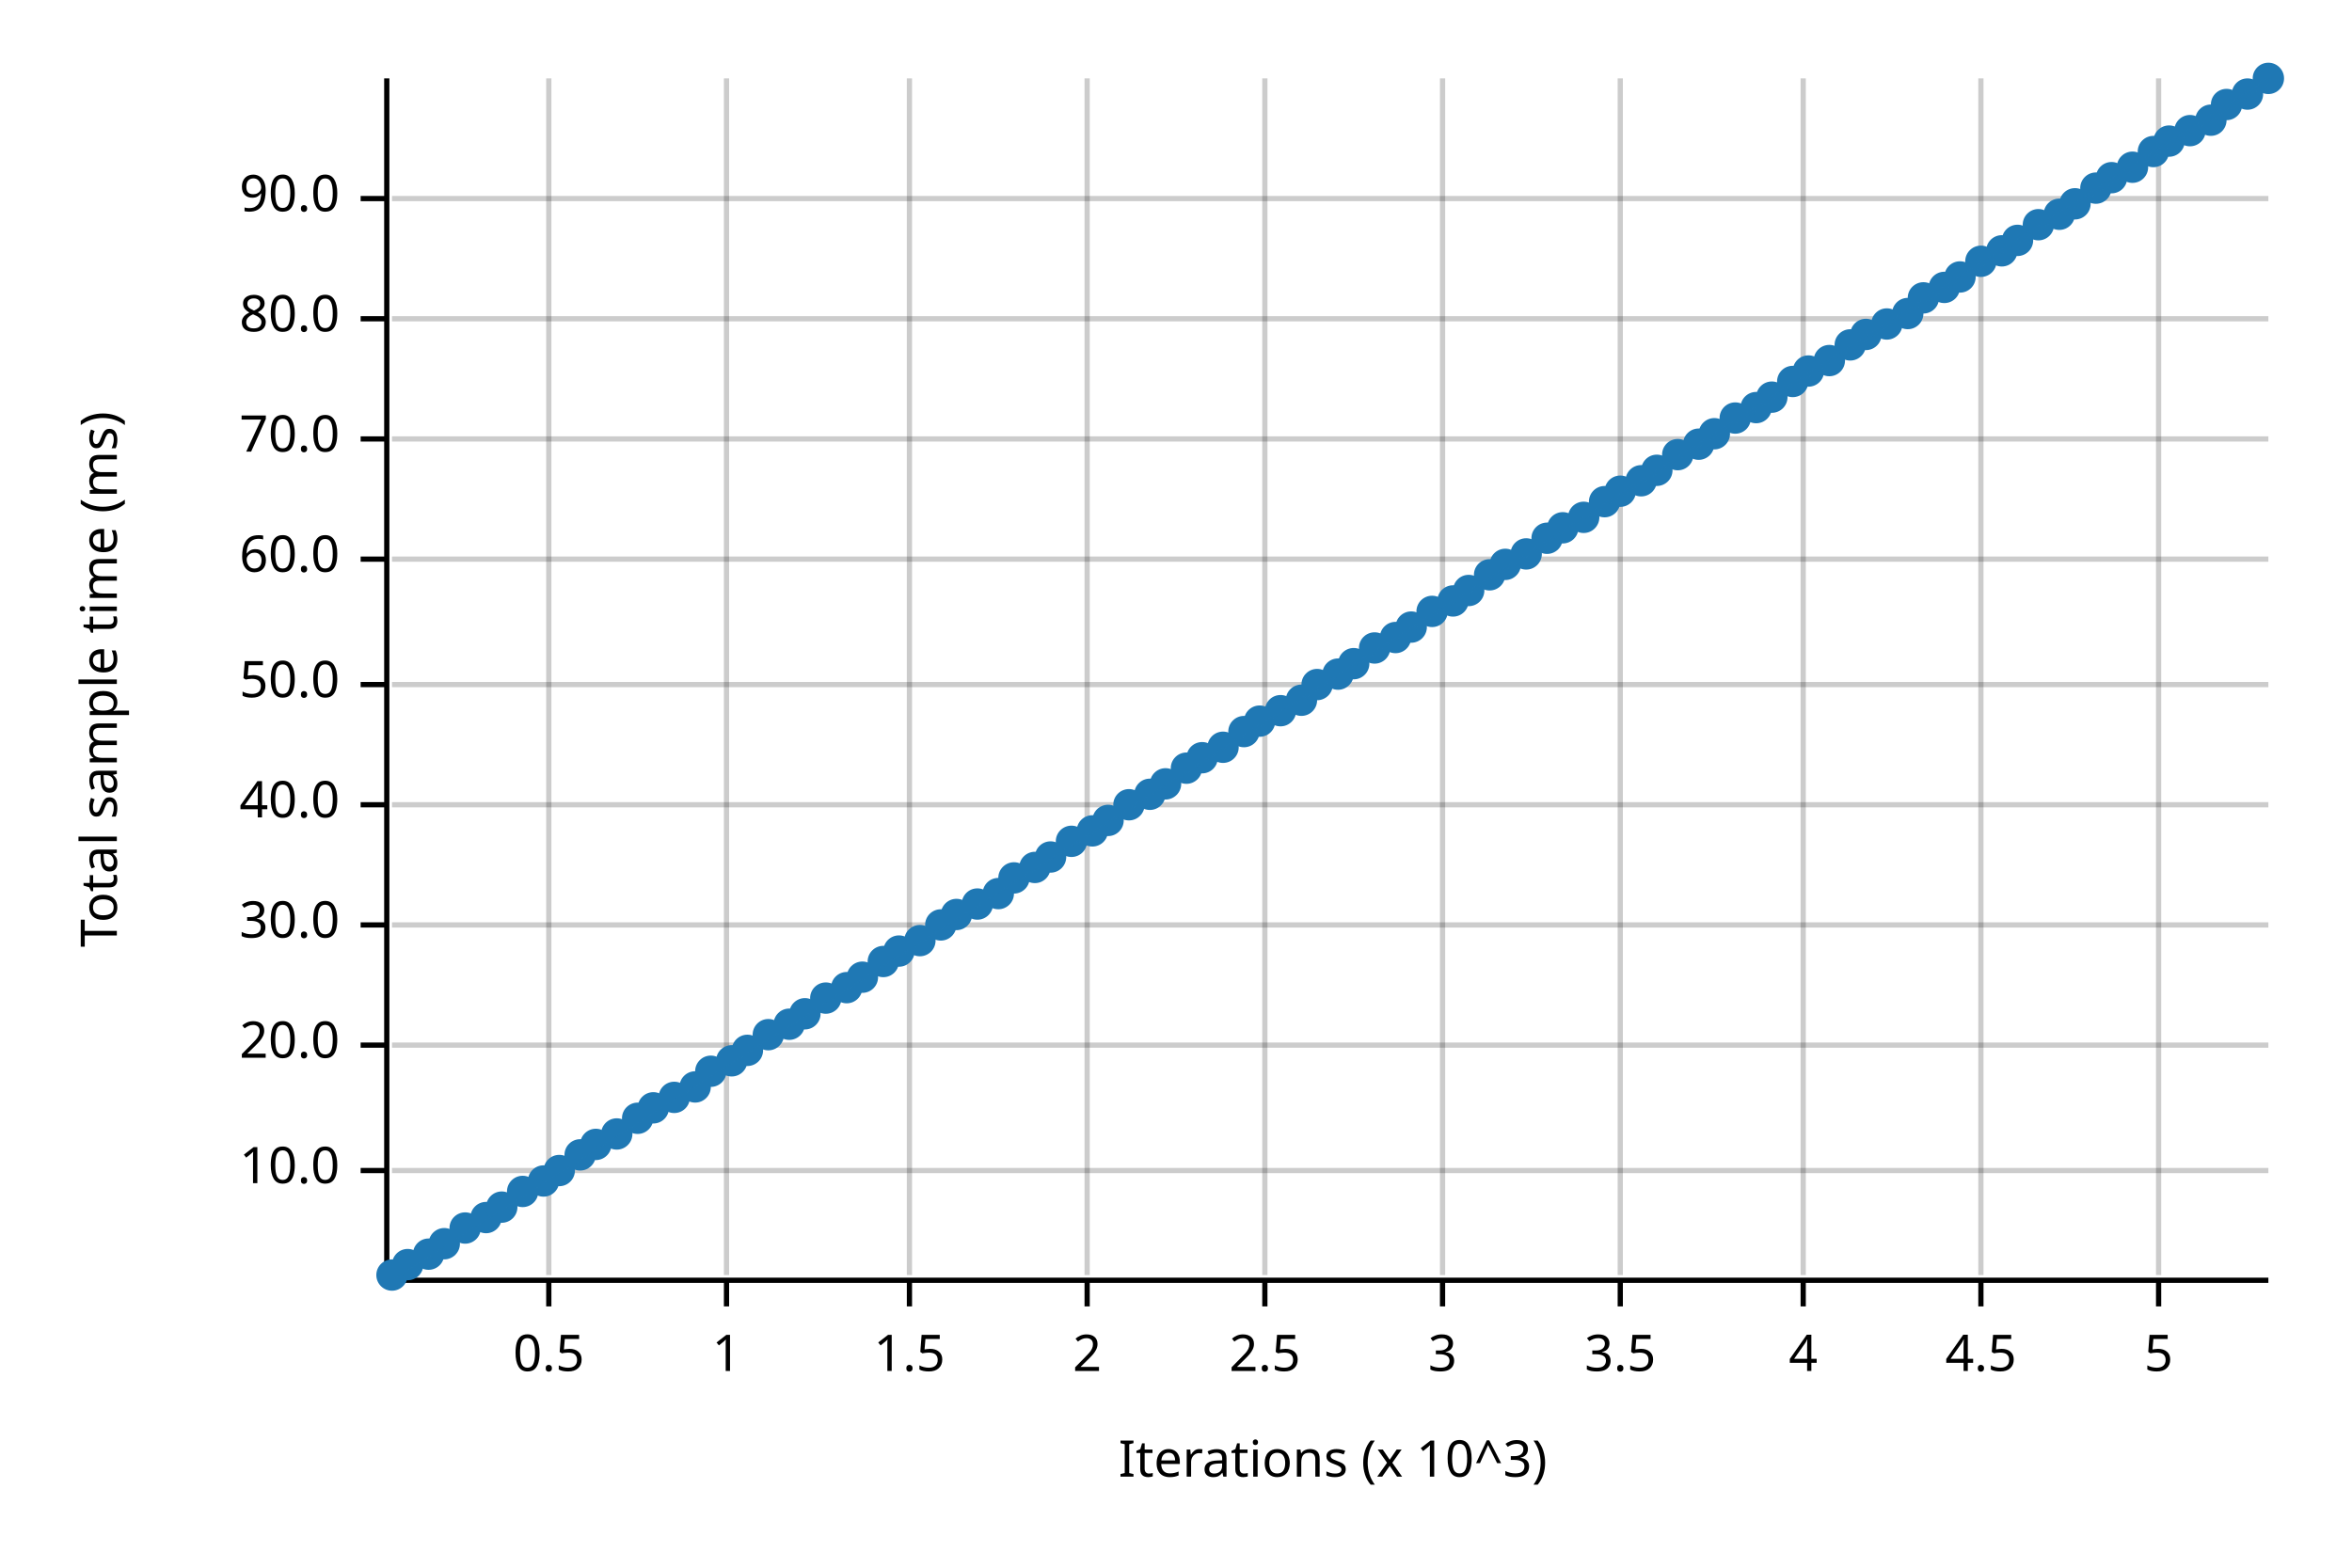
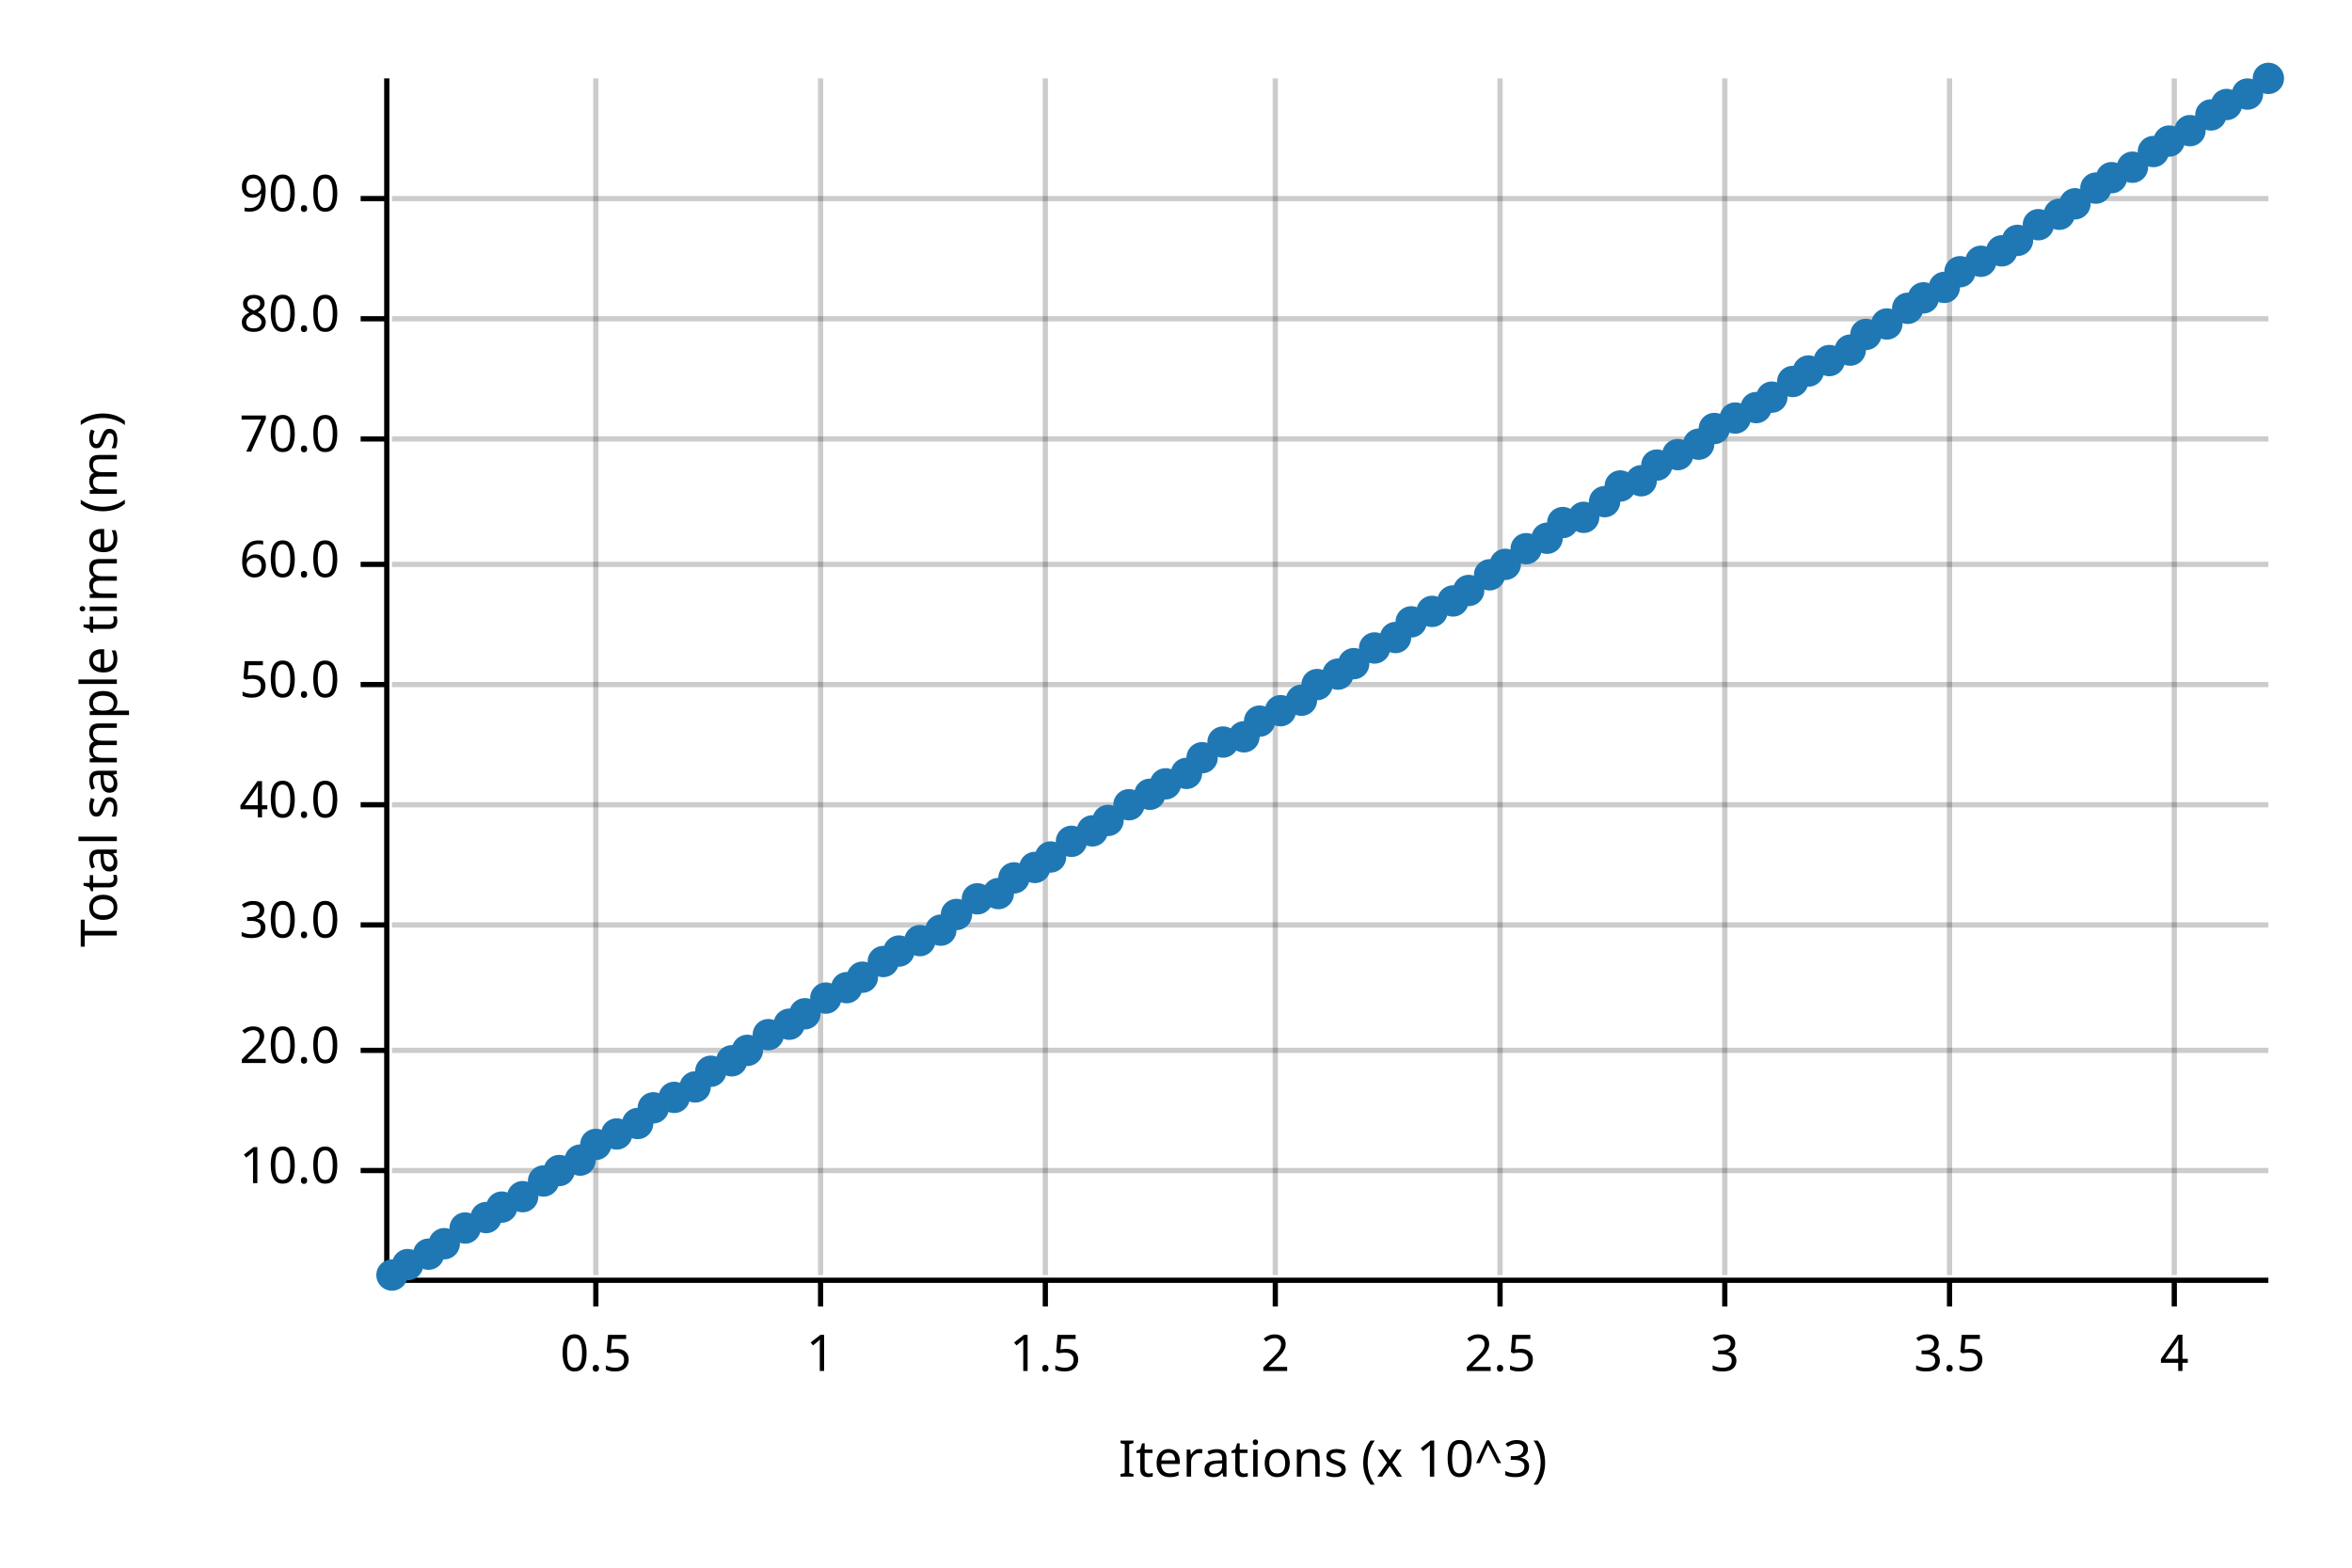
<svg xmlns="http://www.w3.org/2000/svg" width="450" height="300" viewBox="0 0 450 300">
  <text x="15" y="130" dy="0.76em" text-anchor="middle" font-family="sans-serif" font-size="9.677" opacity="1" fill="#000000" transform="rotate(270, 15, 130)">
Total sample time (ms)
</text>
  <text x="255" y="285" dy="-0.5ex" text-anchor="middle" font-family="sans-serif" font-size="9.677" opacity="1" fill="#000000">
Iterations (x 10^3)
</text>
-   <line opacity="0.2" stroke="#000000" stroke-width="1" x1="105" y1="244" x2="105" y2="15" />
-   <line opacity="0.2" stroke="#000000" stroke-width="1" x1="139" y1="244" x2="139" y2="15" />
-   <line opacity="0.2" stroke="#000000" stroke-width="1" x1="174" y1="244" x2="174" y2="15" />
-   <line opacity="0.2" stroke="#000000" stroke-width="1" x1="208" y1="244" x2="208" y2="15" />
-   <line opacity="0.2" stroke="#000000" stroke-width="1" x1="242" y1="244" x2="242" y2="15" />
-   <line opacity="0.2" stroke="#000000" stroke-width="1" x1="276" y1="244" x2="276" y2="15" />
-   <line opacity="0.2" stroke="#000000" stroke-width="1" x1="310" y1="244" x2="310" y2="15" />
-   <line opacity="0.2" stroke="#000000" stroke-width="1" x1="345" y1="244" x2="345" y2="15" />
-   <line opacity="0.2" stroke="#000000" stroke-width="1" x1="379" y1="244" x2="379" y2="15" />
-   <line opacity="0.2" stroke="#000000" stroke-width="1" x1="413" y1="244" x2="413" y2="15" />
+   <line opacity="0.2" stroke="#000000" stroke-width="1" x1="114" y1="244" x2="114" y2="15" />
+   <line opacity="0.2" stroke="#000000" stroke-width="1" x1="157" y1="244" x2="157" y2="15" />
+   <line opacity="0.2" stroke="#000000" stroke-width="1" x1="200" y1="244" x2="200" y2="15" />
+   <line opacity="0.2" stroke="#000000" stroke-width="1" x1="244" y1="244" x2="244" y2="15" />
+   <line opacity="0.2" stroke="#000000" stroke-width="1" x1="287" y1="244" x2="287" y2="15" />
+   <line opacity="0.2" stroke="#000000" stroke-width="1" x1="330" y1="244" x2="330" y2="15" />
+   <line opacity="0.2" stroke="#000000" stroke-width="1" x1="373" y1="244" x2="373" y2="15" />
+   <line opacity="0.2" stroke="#000000" stroke-width="1" x1="416" y1="244" x2="416" y2="15" />
  <line opacity="0.2" stroke="#000000" stroke-width="1" x1="75" y1="224" x2="434" y2="224" />
-   <line opacity="0.2" stroke="#000000" stroke-width="1" x1="75" y1="200" x2="434" y2="200" />
+   <line opacity="0.2" stroke="#000000" stroke-width="1" x1="75" y1="201" x2="434" y2="201" />
  <line opacity="0.2" stroke="#000000" stroke-width="1" x1="75" y1="177" x2="434" y2="177" />
  <line opacity="0.2" stroke="#000000" stroke-width="1" x1="75" y1="154" x2="434" y2="154" />
  <line opacity="0.2" stroke="#000000" stroke-width="1" x1="75" y1="131" x2="434" y2="131" />
-   <line opacity="0.2" stroke="#000000" stroke-width="1" x1="75" y1="107" x2="434" y2="107" />
+   <line opacity="0.2" stroke="#000000" stroke-width="1" x1="75" y1="108" x2="434" y2="108" />
  <line opacity="0.2" stroke="#000000" stroke-width="1" x1="75" y1="84" x2="434" y2="84" />
  <line opacity="0.2" stroke="#000000" stroke-width="1" x1="75" y1="61" x2="434" y2="61" />
  <line opacity="0.2" stroke="#000000" stroke-width="1" x1="75" y1="38" x2="434" y2="38" />
  <polyline fill="none" opacity="1" stroke="#000000" stroke-width="1" points="74,15 74,244 " />
  <text x="65" y="224" dy="0.5ex" text-anchor="end" font-family="sans-serif" font-size="9.677" opacity="1" fill="#000000">
10.0
</text>
  <polyline fill="none" opacity="1" stroke="#000000" stroke-width="1" points="69,224 74,224 " />
-   <text x="65" y="200" dy="0.5ex" text-anchor="end" font-family="sans-serif" font-size="9.677" opacity="1" fill="#000000">
+   <text x="65" y="201" dy="0.5ex" text-anchor="end" font-family="sans-serif" font-size="9.677" opacity="1" fill="#000000">
20.0
</text>
-   <polyline fill="none" opacity="1" stroke="#000000" stroke-width="1" points="69,200 74,200 " />
+   <polyline fill="none" opacity="1" stroke="#000000" stroke-width="1" points="69,201 74,201 " />
  <text x="65" y="177" dy="0.5ex" text-anchor="end" font-family="sans-serif" font-size="9.677" opacity="1" fill="#000000">
30.0
</text>
  <polyline fill="none" opacity="1" stroke="#000000" stroke-width="1" points="69,177 74,177 " />
  <text x="65" y="154" dy="0.5ex" text-anchor="end" font-family="sans-serif" font-size="9.677" opacity="1" fill="#000000">
40.0
</text>
  <polyline fill="none" opacity="1" stroke="#000000" stroke-width="1" points="69,154 74,154 " />
  <text x="65" y="131" dy="0.5ex" text-anchor="end" font-family="sans-serif" font-size="9.677" opacity="1" fill="#000000">
50.0
</text>
  <polyline fill="none" opacity="1" stroke="#000000" stroke-width="1" points="69,131 74,131 " />
-   <text x="65" y="107" dy="0.5ex" text-anchor="end" font-family="sans-serif" font-size="9.677" opacity="1" fill="#000000">
+   <text x="65" y="108" dy="0.5ex" text-anchor="end" font-family="sans-serif" font-size="9.677" opacity="1" fill="#000000">
60.0
</text>
-   <polyline fill="none" opacity="1" stroke="#000000" stroke-width="1" points="69,107 74,107 " />
+   <polyline fill="none" opacity="1" stroke="#000000" stroke-width="1" points="69,108 74,108 " />
  <text x="65" y="84" dy="0.5ex" text-anchor="end" font-family="sans-serif" font-size="9.677" opacity="1" fill="#000000">
70.0
</text>
  <polyline fill="none" opacity="1" stroke="#000000" stroke-width="1" points="69,84 74,84 " />
  <text x="65" y="61" dy="0.5ex" text-anchor="end" font-family="sans-serif" font-size="9.677" opacity="1" fill="#000000">
80.0
</text>
  <polyline fill="none" opacity="1" stroke="#000000" stroke-width="1" points="69,61 74,61 " />
  <text x="65" y="38" dy="0.5ex" text-anchor="end" font-family="sans-serif" font-size="9.677" opacity="1" fill="#000000">
90.0
</text>
  <polyline fill="none" opacity="1" stroke="#000000" stroke-width="1" points="69,38 74,38 " />
  <polyline fill="none" opacity="1" stroke="#000000" stroke-width="1" points="75,245 434,245 " />
-   <text x="105" y="255" dy="0.76em" text-anchor="middle" font-family="sans-serif" font-size="9.677" opacity="1" fill="#000000">
+   <text x="114" y="255" dy="0.76em" text-anchor="middle" font-family="sans-serif" font-size="9.677" opacity="1" fill="#000000">
0.5
</text>
-   <polyline fill="none" opacity="1" stroke="#000000" stroke-width="1" points="105,245 105,250 " />
-   <text x="139" y="255" dy="0.76em" text-anchor="middle" font-family="sans-serif" font-size="9.677" opacity="1" fill="#000000">
+   <polyline fill="none" opacity="1" stroke="#000000" stroke-width="1" points="114,245 114,250 " />
+   <text x="157" y="255" dy="0.76em" text-anchor="middle" font-family="sans-serif" font-size="9.677" opacity="1" fill="#000000">
1
</text>
-   <polyline fill="none" opacity="1" stroke="#000000" stroke-width="1" points="139,245 139,250 " />
-   <text x="174" y="255" dy="0.76em" text-anchor="middle" font-family="sans-serif" font-size="9.677" opacity="1" fill="#000000">
+   <polyline fill="none" opacity="1" stroke="#000000" stroke-width="1" points="157,245 157,250 " />
+   <text x="200" y="255" dy="0.76em" text-anchor="middle" font-family="sans-serif" font-size="9.677" opacity="1" fill="#000000">
1.5
</text>
-   <polyline fill="none" opacity="1" stroke="#000000" stroke-width="1" points="174,245 174,250 " />
-   <text x="208" y="255" dy="0.76em" text-anchor="middle" font-family="sans-serif" font-size="9.677" opacity="1" fill="#000000">
+   <polyline fill="none" opacity="1" stroke="#000000" stroke-width="1" points="200,245 200,250 " />
+   <text x="244" y="255" dy="0.76em" text-anchor="middle" font-family="sans-serif" font-size="9.677" opacity="1" fill="#000000">
2
</text>
-   <polyline fill="none" opacity="1" stroke="#000000" stroke-width="1" points="208,245 208,250 " />
-   <text x="242" y="255" dy="0.76em" text-anchor="middle" font-family="sans-serif" font-size="9.677" opacity="1" fill="#000000">
+   <polyline fill="none" opacity="1" stroke="#000000" stroke-width="1" points="244,245 244,250 " />
+   <text x="287" y="255" dy="0.76em" text-anchor="middle" font-family="sans-serif" font-size="9.677" opacity="1" fill="#000000">
2.5
</text>
-   <polyline fill="none" opacity="1" stroke="#000000" stroke-width="1" points="242,245 242,250 " />
-   <text x="276" y="255" dy="0.76em" text-anchor="middle" font-family="sans-serif" font-size="9.677" opacity="1" fill="#000000">
+   <polyline fill="none" opacity="1" stroke="#000000" stroke-width="1" points="287,245 287,250 " />
+   <text x="330" y="255" dy="0.76em" text-anchor="middle" font-family="sans-serif" font-size="9.677" opacity="1" fill="#000000">
3
</text>
-   <polyline fill="none" opacity="1" stroke="#000000" stroke-width="1" points="276,245 276,250 " />
-   <text x="310" y="255" dy="0.76em" text-anchor="middle" font-family="sans-serif" font-size="9.677" opacity="1" fill="#000000">
+   <polyline fill="none" opacity="1" stroke="#000000" stroke-width="1" points="330,245 330,250 " />
+   <text x="373" y="255" dy="0.76em" text-anchor="middle" font-family="sans-serif" font-size="9.677" opacity="1" fill="#000000">
3.5
</text>
-   <polyline fill="none" opacity="1" stroke="#000000" stroke-width="1" points="310,245 310,250 " />
-   <text x="345" y="255" dy="0.76em" text-anchor="middle" font-family="sans-serif" font-size="9.677" opacity="1" fill="#000000">
+   <polyline fill="none" opacity="1" stroke="#000000" stroke-width="1" points="373,245 373,250 " />
+   <text x="416" y="255" dy="0.76em" text-anchor="middle" font-family="sans-serif" font-size="9.677" opacity="1" fill="#000000">
4
</text>
-   <polyline fill="none" opacity="1" stroke="#000000" stroke-width="1" points="345,245 345,250 " />
-   <text x="379" y="255" dy="0.76em" text-anchor="middle" font-family="sans-serif" font-size="9.677" opacity="1" fill="#000000">
- 4.5
- </text>
-   <polyline fill="none" opacity="1" stroke="#000000" stroke-width="1" points="379,245 379,250 " />
-   <text x="413" y="255" dy="0.76em" text-anchor="middle" font-family="sans-serif" font-size="9.677" opacity="1" fill="#000000">
- 5
- </text>
-   <polyline fill="none" opacity="1" stroke="#000000" stroke-width="1" points="413,245 413,250 " />
+   <polyline fill="none" opacity="1" stroke="#000000" stroke-width="1" points="416,245 416,250 " />
  <circle cx="75" cy="244" r="3" opacity="1" fill="#1F78B4" stroke="none" stroke-width="1" />
  <circle cx="78" cy="242" r="3" opacity="1" fill="#1F78B4" stroke="none" stroke-width="1" />
  <circle cx="82" cy="240" r="3" opacity="1" fill="#1F78B4" stroke="none" stroke-width="1" />
  <circle cx="85" cy="238" r="3" opacity="1" fill="#1F78B4" stroke="none" stroke-width="1" />
  <circle cx="89" cy="235" r="3" opacity="1" fill="#1F78B4" stroke="none" stroke-width="1" />
  <circle cx="93" cy="233" r="3" opacity="1" fill="#1F78B4" stroke="none" stroke-width="1" />
  <circle cx="96" cy="231" r="3" opacity="1" fill="#1F78B4" stroke="none" stroke-width="1" />
-   <circle cx="100" cy="228" r="3" opacity="1" fill="#1F78B4" stroke="none" stroke-width="1" />
+   <circle cx="100" cy="229" r="3" opacity="1" fill="#1F78B4" stroke="none" stroke-width="1" />
  <circle cx="104" cy="226" r="3" opacity="1" fill="#1F78B4" stroke="none" stroke-width="1" />
  <circle cx="107" cy="224" r="3" opacity="1" fill="#1F78B4" stroke="none" stroke-width="1" />
-   <circle cx="111" cy="221" r="3" opacity="1" fill="#1F78B4" stroke="none" stroke-width="1" />
+   <circle cx="111" cy="222" r="3" opacity="1" fill="#1F78B4" stroke="none" stroke-width="1" />
  <circle cx="114" cy="219" r="3" opacity="1" fill="#1F78B4" stroke="none" stroke-width="1" />
  <circle cx="118" cy="217" r="3" opacity="1" fill="#1F78B4" stroke="none" stroke-width="1" />
-   <circle cx="122" cy="214" r="3" opacity="1" fill="#1F78B4" stroke="none" stroke-width="1" />
+   <circle cx="122" cy="215" r="3" opacity="1" fill="#1F78B4" stroke="none" stroke-width="1" />
  <circle cx="125" cy="212" r="3" opacity="1" fill="#1F78B4" stroke="none" stroke-width="1" />
  <circle cx="129" cy="210" r="3" opacity="1" fill="#1F78B4" stroke="none" stroke-width="1" />
  <circle cx="133" cy="208" r="3" opacity="1" fill="#1F78B4" stroke="none" stroke-width="1" />
  <circle cx="136" cy="205" r="3" opacity="1" fill="#1F78B4" stroke="none" stroke-width="1" />
  <circle cx="140" cy="203" r="3" opacity="1" fill="#1F78B4" stroke="none" stroke-width="1" />
  <circle cx="143" cy="201" r="3" opacity="1" fill="#1F78B4" stroke="none" stroke-width="1" />
  <circle cx="147" cy="198" r="3" opacity="1" fill="#1F78B4" stroke="none" stroke-width="1" />
  <circle cx="151" cy="196" r="3" opacity="1" fill="#1F78B4" stroke="none" stroke-width="1" />
  <circle cx="154" cy="194" r="3" opacity="1" fill="#1F78B4" stroke="none" stroke-width="1" />
  <circle cx="158" cy="191" r="3" opacity="1" fill="#1F78B4" stroke="none" stroke-width="1" />
  <circle cx="162" cy="189" r="3" opacity="1" fill="#1F78B4" stroke="none" stroke-width="1" />
  <circle cx="165" cy="187" r="3" opacity="1" fill="#1F78B4" stroke="none" stroke-width="1" />
  <circle cx="169" cy="184" r="3" opacity="1" fill="#1F78B4" stroke="none" stroke-width="1" />
  <circle cx="172" cy="182" r="3" opacity="1" fill="#1F78B4" stroke="none" stroke-width="1" />
  <circle cx="176" cy="180" r="3" opacity="1" fill="#1F78B4" stroke="none" stroke-width="1" />
-   <circle cx="180" cy="177" r="3" opacity="1" fill="#1F78B4" stroke="none" stroke-width="1" />
+   <circle cx="180" cy="178" r="3" opacity="1" fill="#1F78B4" stroke="none" stroke-width="1" />
  <circle cx="183" cy="175" r="3" opacity="1" fill="#1F78B4" stroke="none" stroke-width="1" />
-   <circle cx="187" cy="173" r="3" opacity="1" fill="#1F78B4" stroke="none" stroke-width="1" />
+   <circle cx="187" cy="172" r="3" opacity="1" fill="#1F78B4" stroke="none" stroke-width="1" />
  <circle cx="191" cy="171" r="3" opacity="1" fill="#1F78B4" stroke="none" stroke-width="1" />
  <circle cx="194" cy="168" r="3" opacity="1" fill="#1F78B4" stroke="none" stroke-width="1" />
  <circle cx="198" cy="166" r="3" opacity="1" fill="#1F78B4" stroke="none" stroke-width="1" />
  <circle cx="201" cy="164" r="3" opacity="1" fill="#1F78B4" stroke="none" stroke-width="1" />
  <circle cx="205" cy="161" r="3" opacity="1" fill="#1F78B4" stroke="none" stroke-width="1" />
  <circle cx="209" cy="159" r="3" opacity="1" fill="#1F78B4" stroke="none" stroke-width="1" />
  <circle cx="212" cy="157" r="3" opacity="1" fill="#1F78B4" stroke="none" stroke-width="1" />
  <circle cx="216" cy="154" r="3" opacity="1" fill="#1F78B4" stroke="none" stroke-width="1" />
  <circle cx="220" cy="152" r="3" opacity="1" fill="#1F78B4" stroke="none" stroke-width="1" />
  <circle cx="223" cy="150" r="3" opacity="1" fill="#1F78B4" stroke="none" stroke-width="1" />
-   <circle cx="227" cy="147" r="3" opacity="1" fill="#1F78B4" stroke="none" stroke-width="1" />
+   <circle cx="227" cy="148" r="3" opacity="1" fill="#1F78B4" stroke="none" stroke-width="1" />
  <circle cx="230" cy="145" r="3" opacity="1" fill="#1F78B4" stroke="none" stroke-width="1" />
-   <circle cx="234" cy="143" r="3" opacity="1" fill="#1F78B4" stroke="none" stroke-width="1" />
-   <circle cx="238" cy="140" r="3" opacity="1" fill="#1F78B4" stroke="none" stroke-width="1" />
+   <circle cx="234" cy="142" r="3" opacity="1" fill="#1F78B4" stroke="none" stroke-width="1" />
+   <circle cx="238" cy="141" r="3" opacity="1" fill="#1F78B4" stroke="none" stroke-width="1" />
  <circle cx="241" cy="138" r="3" opacity="1" fill="#1F78B4" stroke="none" stroke-width="1" />
  <circle cx="245" cy="136" r="3" opacity="1" fill="#1F78B4" stroke="none" stroke-width="1" />
  <circle cx="249" cy="134" r="3" opacity="1" fill="#1F78B4" stroke="none" stroke-width="1" />
  <circle cx="252" cy="131" r="3" opacity="1" fill="#1F78B4" stroke="none" stroke-width="1" />
  <circle cx="256" cy="129" r="3" opacity="1" fill="#1F78B4" stroke="none" stroke-width="1" />
  <circle cx="259" cy="127" r="3" opacity="1" fill="#1F78B4" stroke="none" stroke-width="1" />
  <circle cx="263" cy="124" r="3" opacity="1" fill="#1F78B4" stroke="none" stroke-width="1" />
  <circle cx="267" cy="122" r="3" opacity="1" fill="#1F78B4" stroke="none" stroke-width="1" />
-   <circle cx="270" cy="120" r="3" opacity="1" fill="#1F78B4" stroke="none" stroke-width="1" />
+   <circle cx="270" cy="119" r="3" opacity="1" fill="#1F78B4" stroke="none" stroke-width="1" />
  <circle cx="274" cy="117" r="3" opacity="1" fill="#1F78B4" stroke="none" stroke-width="1" />
  <circle cx="278" cy="115" r="3" opacity="1" fill="#1F78B4" stroke="none" stroke-width="1" />
  <circle cx="281" cy="113" r="3" opacity="1" fill="#1F78B4" stroke="none" stroke-width="1" />
  <circle cx="285" cy="110" r="3" opacity="1" fill="#1F78B4" stroke="none" stroke-width="1" />
  <circle cx="288" cy="108" r="3" opacity="1" fill="#1F78B4" stroke="none" stroke-width="1" />
-   <circle cx="292" cy="106" r="3" opacity="1" fill="#1F78B4" stroke="none" stroke-width="1" />
+   <circle cx="292" cy="105" r="3" opacity="1" fill="#1F78B4" stroke="none" stroke-width="1" />
  <circle cx="296" cy="103" r="3" opacity="1" fill="#1F78B4" stroke="none" stroke-width="1" />
-   <circle cx="299" cy="101" r="3" opacity="1" fill="#1F78B4" stroke="none" stroke-width="1" />
+   <circle cx="299" cy="100" r="3" opacity="1" fill="#1F78B4" stroke="none" stroke-width="1" />
  <circle cx="303" cy="99" r="3" opacity="1" fill="#1F78B4" stroke="none" stroke-width="1" />
  <circle cx="307" cy="96" r="3" opacity="1" fill="#1F78B4" stroke="none" stroke-width="1" />
-   <circle cx="310" cy="94" r="3" opacity="1" fill="#1F78B4" stroke="none" stroke-width="1" />
+   <circle cx="310" cy="93" r="3" opacity="1" fill="#1F78B4" stroke="none" stroke-width="1" />
  <circle cx="314" cy="92" r="3" opacity="1" fill="#1F78B4" stroke="none" stroke-width="1" />
-   <circle cx="317" cy="90" r="3" opacity="1" fill="#1F78B4" stroke="none" stroke-width="1" />
+   <circle cx="317" cy="89" r="3" opacity="1" fill="#1F78B4" stroke="none" stroke-width="1" />
  <circle cx="321" cy="87" r="3" opacity="1" fill="#1F78B4" stroke="none" stroke-width="1" />
  <circle cx="325" cy="85" r="3" opacity="1" fill="#1F78B4" stroke="none" stroke-width="1" />
-   <circle cx="328" cy="83" r="3" opacity="1" fill="#1F78B4" stroke="none" stroke-width="1" />
+   <circle cx="328" cy="82" r="3" opacity="1" fill="#1F78B4" stroke="none" stroke-width="1" />
  <circle cx="332" cy="80" r="3" opacity="1" fill="#1F78B4" stroke="none" stroke-width="1" />
  <circle cx="336" cy="78" r="3" opacity="1" fill="#1F78B4" stroke="none" stroke-width="1" />
  <circle cx="339" cy="76" r="3" opacity="1" fill="#1F78B4" stroke="none" stroke-width="1" />
  <circle cx="343" cy="73" r="3" opacity="1" fill="#1F78B4" stroke="none" stroke-width="1" />
  <circle cx="346" cy="71" r="3" opacity="1" fill="#1F78B4" stroke="none" stroke-width="1" />
  <circle cx="350" cy="69" r="3" opacity="1" fill="#1F78B4" stroke="none" stroke-width="1" />
-   <circle cx="354" cy="66" r="3" opacity="1" fill="#1F78B4" stroke="none" stroke-width="1" />
+   <circle cx="354" cy="67" r="3" opacity="1" fill="#1F78B4" stroke="none" stroke-width="1" />
  <circle cx="357" cy="64" r="3" opacity="1" fill="#1F78B4" stroke="none" stroke-width="1" />
  <circle cx="361" cy="62" r="3" opacity="1" fill="#1F78B4" stroke="none" stroke-width="1" />
-   <circle cx="365" cy="60" r="3" opacity="1" fill="#1F78B4" stroke="none" stroke-width="1" />
+   <circle cx="365" cy="59" r="3" opacity="1" fill="#1F78B4" stroke="none" stroke-width="1" />
  <circle cx="368" cy="57" r="3" opacity="1" fill="#1F78B4" stroke="none" stroke-width="1" />
  <circle cx="372" cy="55" r="3" opacity="1" fill="#1F78B4" stroke="none" stroke-width="1" />
-   <circle cx="375" cy="53" r="3" opacity="1" fill="#1F78B4" stroke="none" stroke-width="1" />
+   <circle cx="375" cy="52" r="3" opacity="1" fill="#1F78B4" stroke="none" stroke-width="1" />
  <circle cx="379" cy="50" r="3" opacity="1" fill="#1F78B4" stroke="none" stroke-width="1" />
  <circle cx="383" cy="48" r="3" opacity="1" fill="#1F78B4" stroke="none" stroke-width="1" />
  <circle cx="386" cy="46" r="3" opacity="1" fill="#1F78B4" stroke="none" stroke-width="1" />
  <circle cx="390" cy="43" r="3" opacity="1" fill="#1F78B4" stroke="none" stroke-width="1" />
  <circle cx="394" cy="41" r="3" opacity="1" fill="#1F78B4" stroke="none" stroke-width="1" />
  <circle cx="397" cy="39" r="3" opacity="1" fill="#1F78B4" stroke="none" stroke-width="1" />
  <circle cx="401" cy="36" r="3" opacity="1" fill="#1F78B4" stroke="none" stroke-width="1" />
  <circle cx="404" cy="34" r="3" opacity="1" fill="#1F78B4" stroke="none" stroke-width="1" />
  <circle cx="408" cy="32" r="3" opacity="1" fill="#1F78B4" stroke="none" stroke-width="1" />
  <circle cx="412" cy="29" r="3" opacity="1" fill="#1F78B4" stroke="none" stroke-width="1" />
  <circle cx="415" cy="27" r="3" opacity="1" fill="#1F78B4" stroke="none" stroke-width="1" />
  <circle cx="419" cy="25" r="3" opacity="1" fill="#1F78B4" stroke="none" stroke-width="1" />
-   <circle cx="423" cy="23" r="3" opacity="1" fill="#1F78B4" stroke="none" stroke-width="1" />
+   <circle cx="423" cy="22" r="3" opacity="1" fill="#1F78B4" stroke="none" stroke-width="1" />
  <circle cx="426" cy="20" r="3" opacity="1" fill="#1F78B4" stroke="none" stroke-width="1" />
  <circle cx="430" cy="18" r="3" opacity="1" fill="#1F78B4" stroke="none" stroke-width="1" />
  <circle cx="434" cy="15" r="3" opacity="1" fill="#1F78B4" stroke="none" stroke-width="1" />
-   <polyline fill="none" opacity="1" stroke="#1F78B4" stroke-width="1" points="75,245 434,16 " />
-   <polygon opacity="0.25" fill="#1F78B4" points="75,245 434,16 434,15 " />
+   <polyline fill="none" opacity="1" stroke="#1F78B4" stroke-width="1" points="75,245 434,15 " />
+   <polygon opacity="0.25" fill="#1F78B4" points="75,245 434,15 434,15 " />
</svg>
